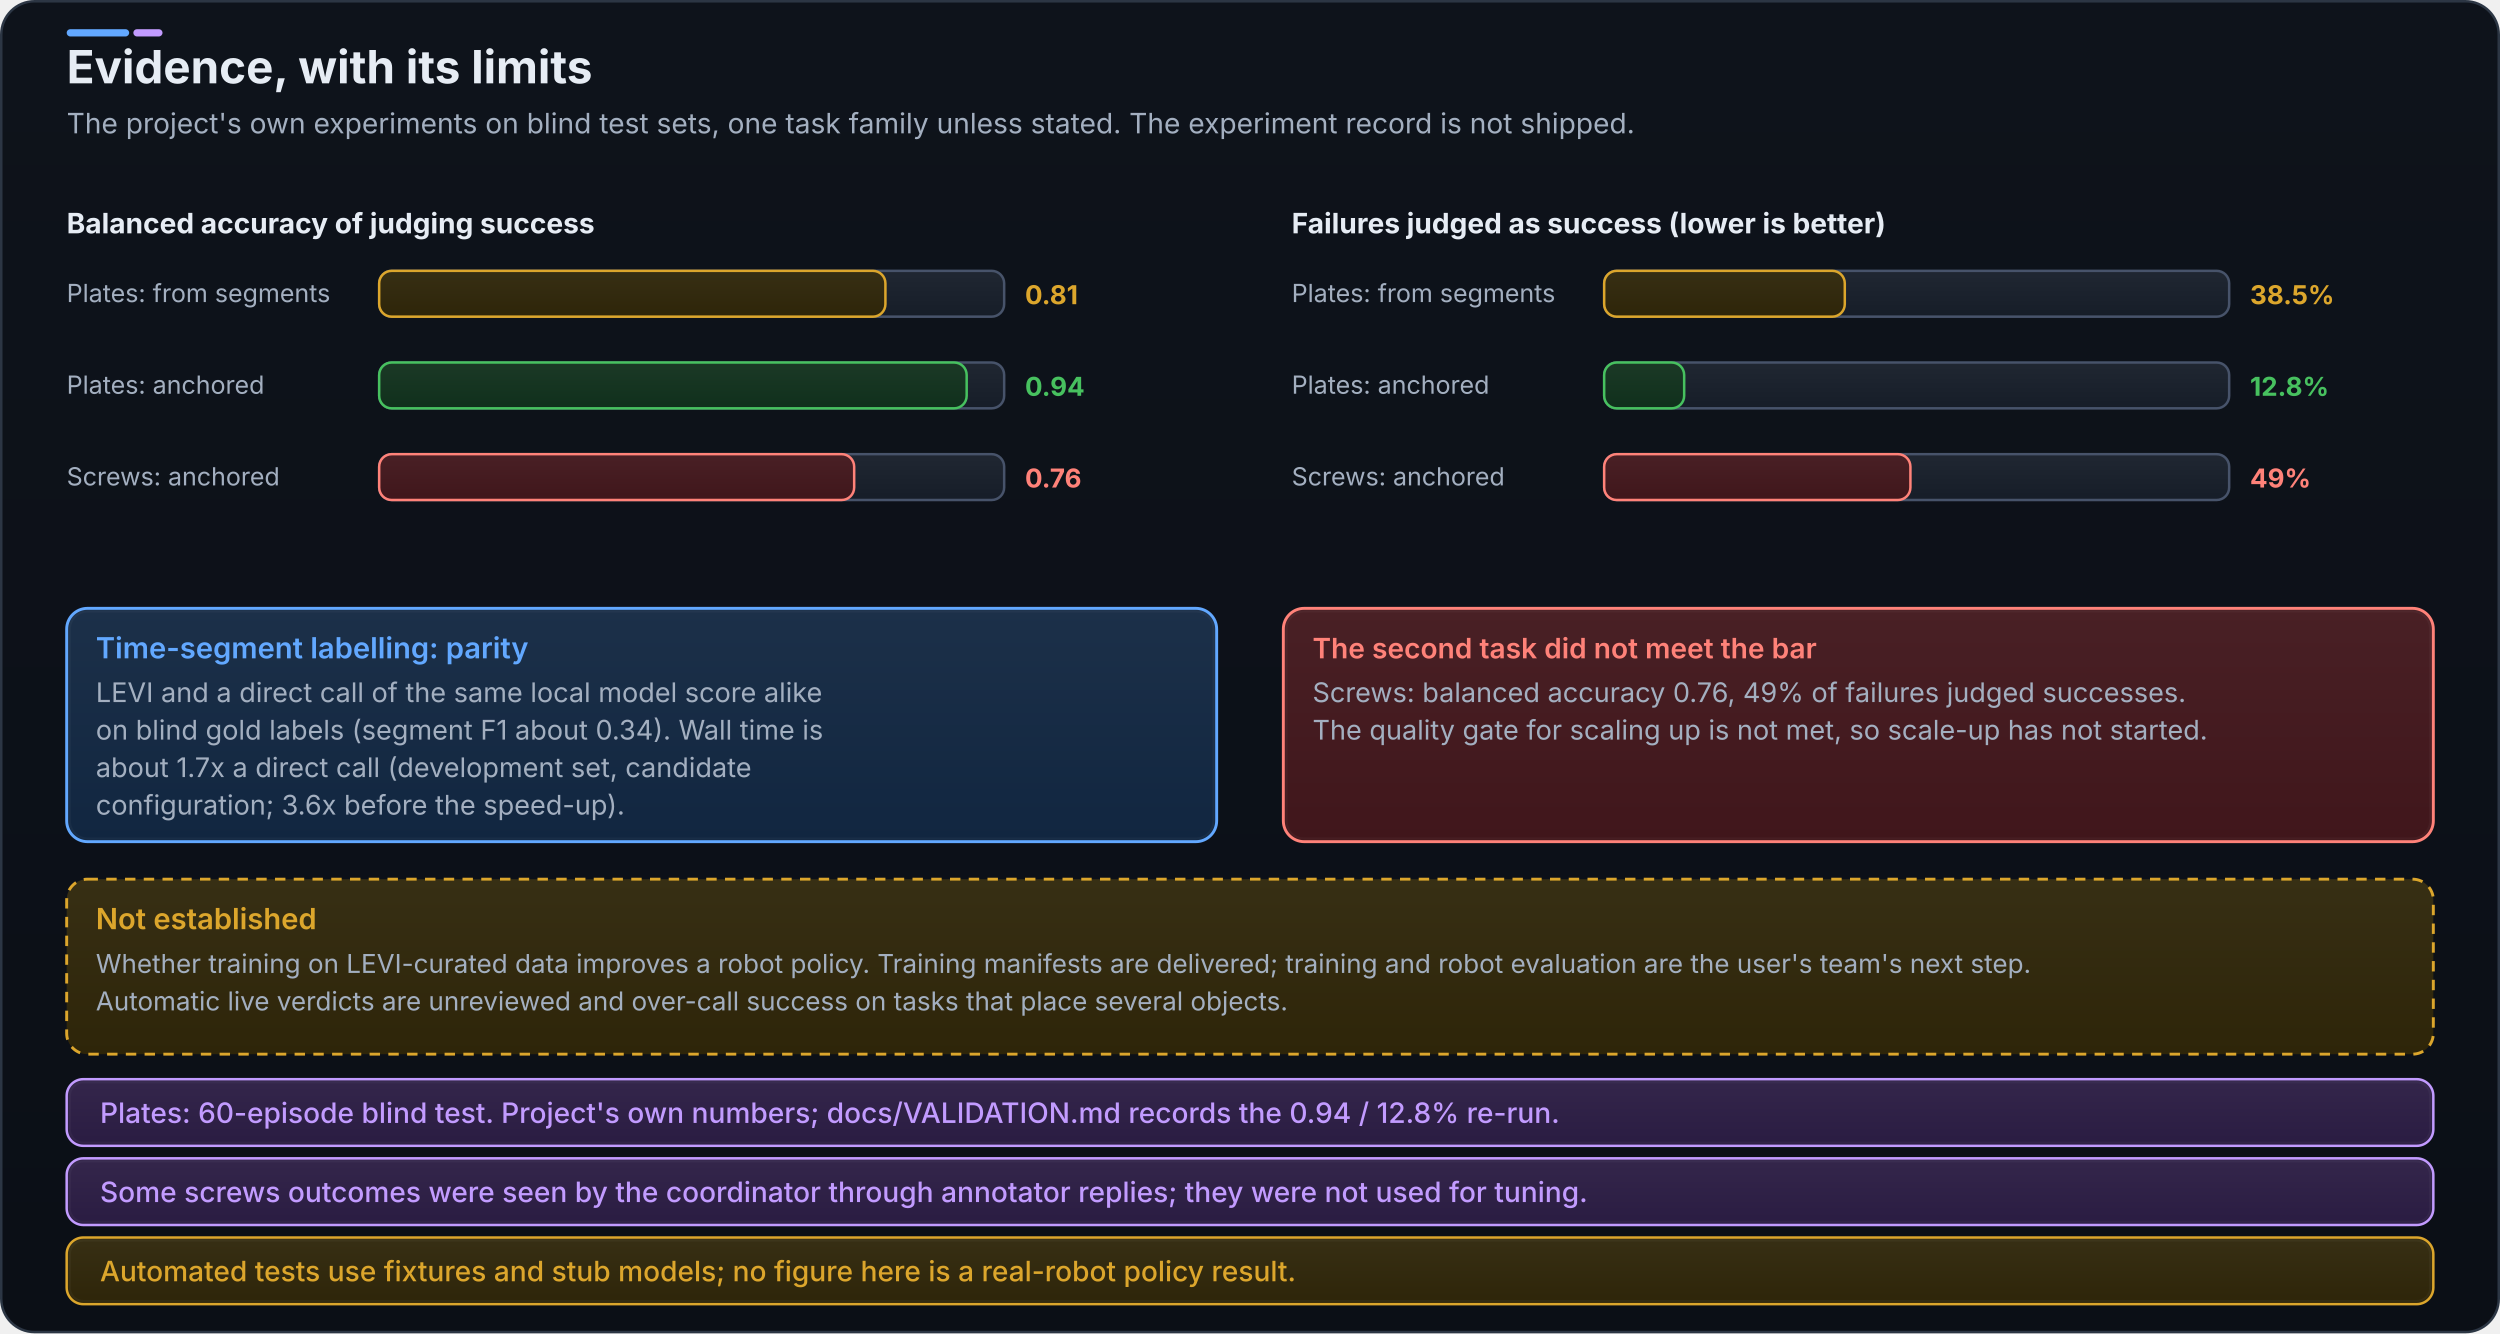
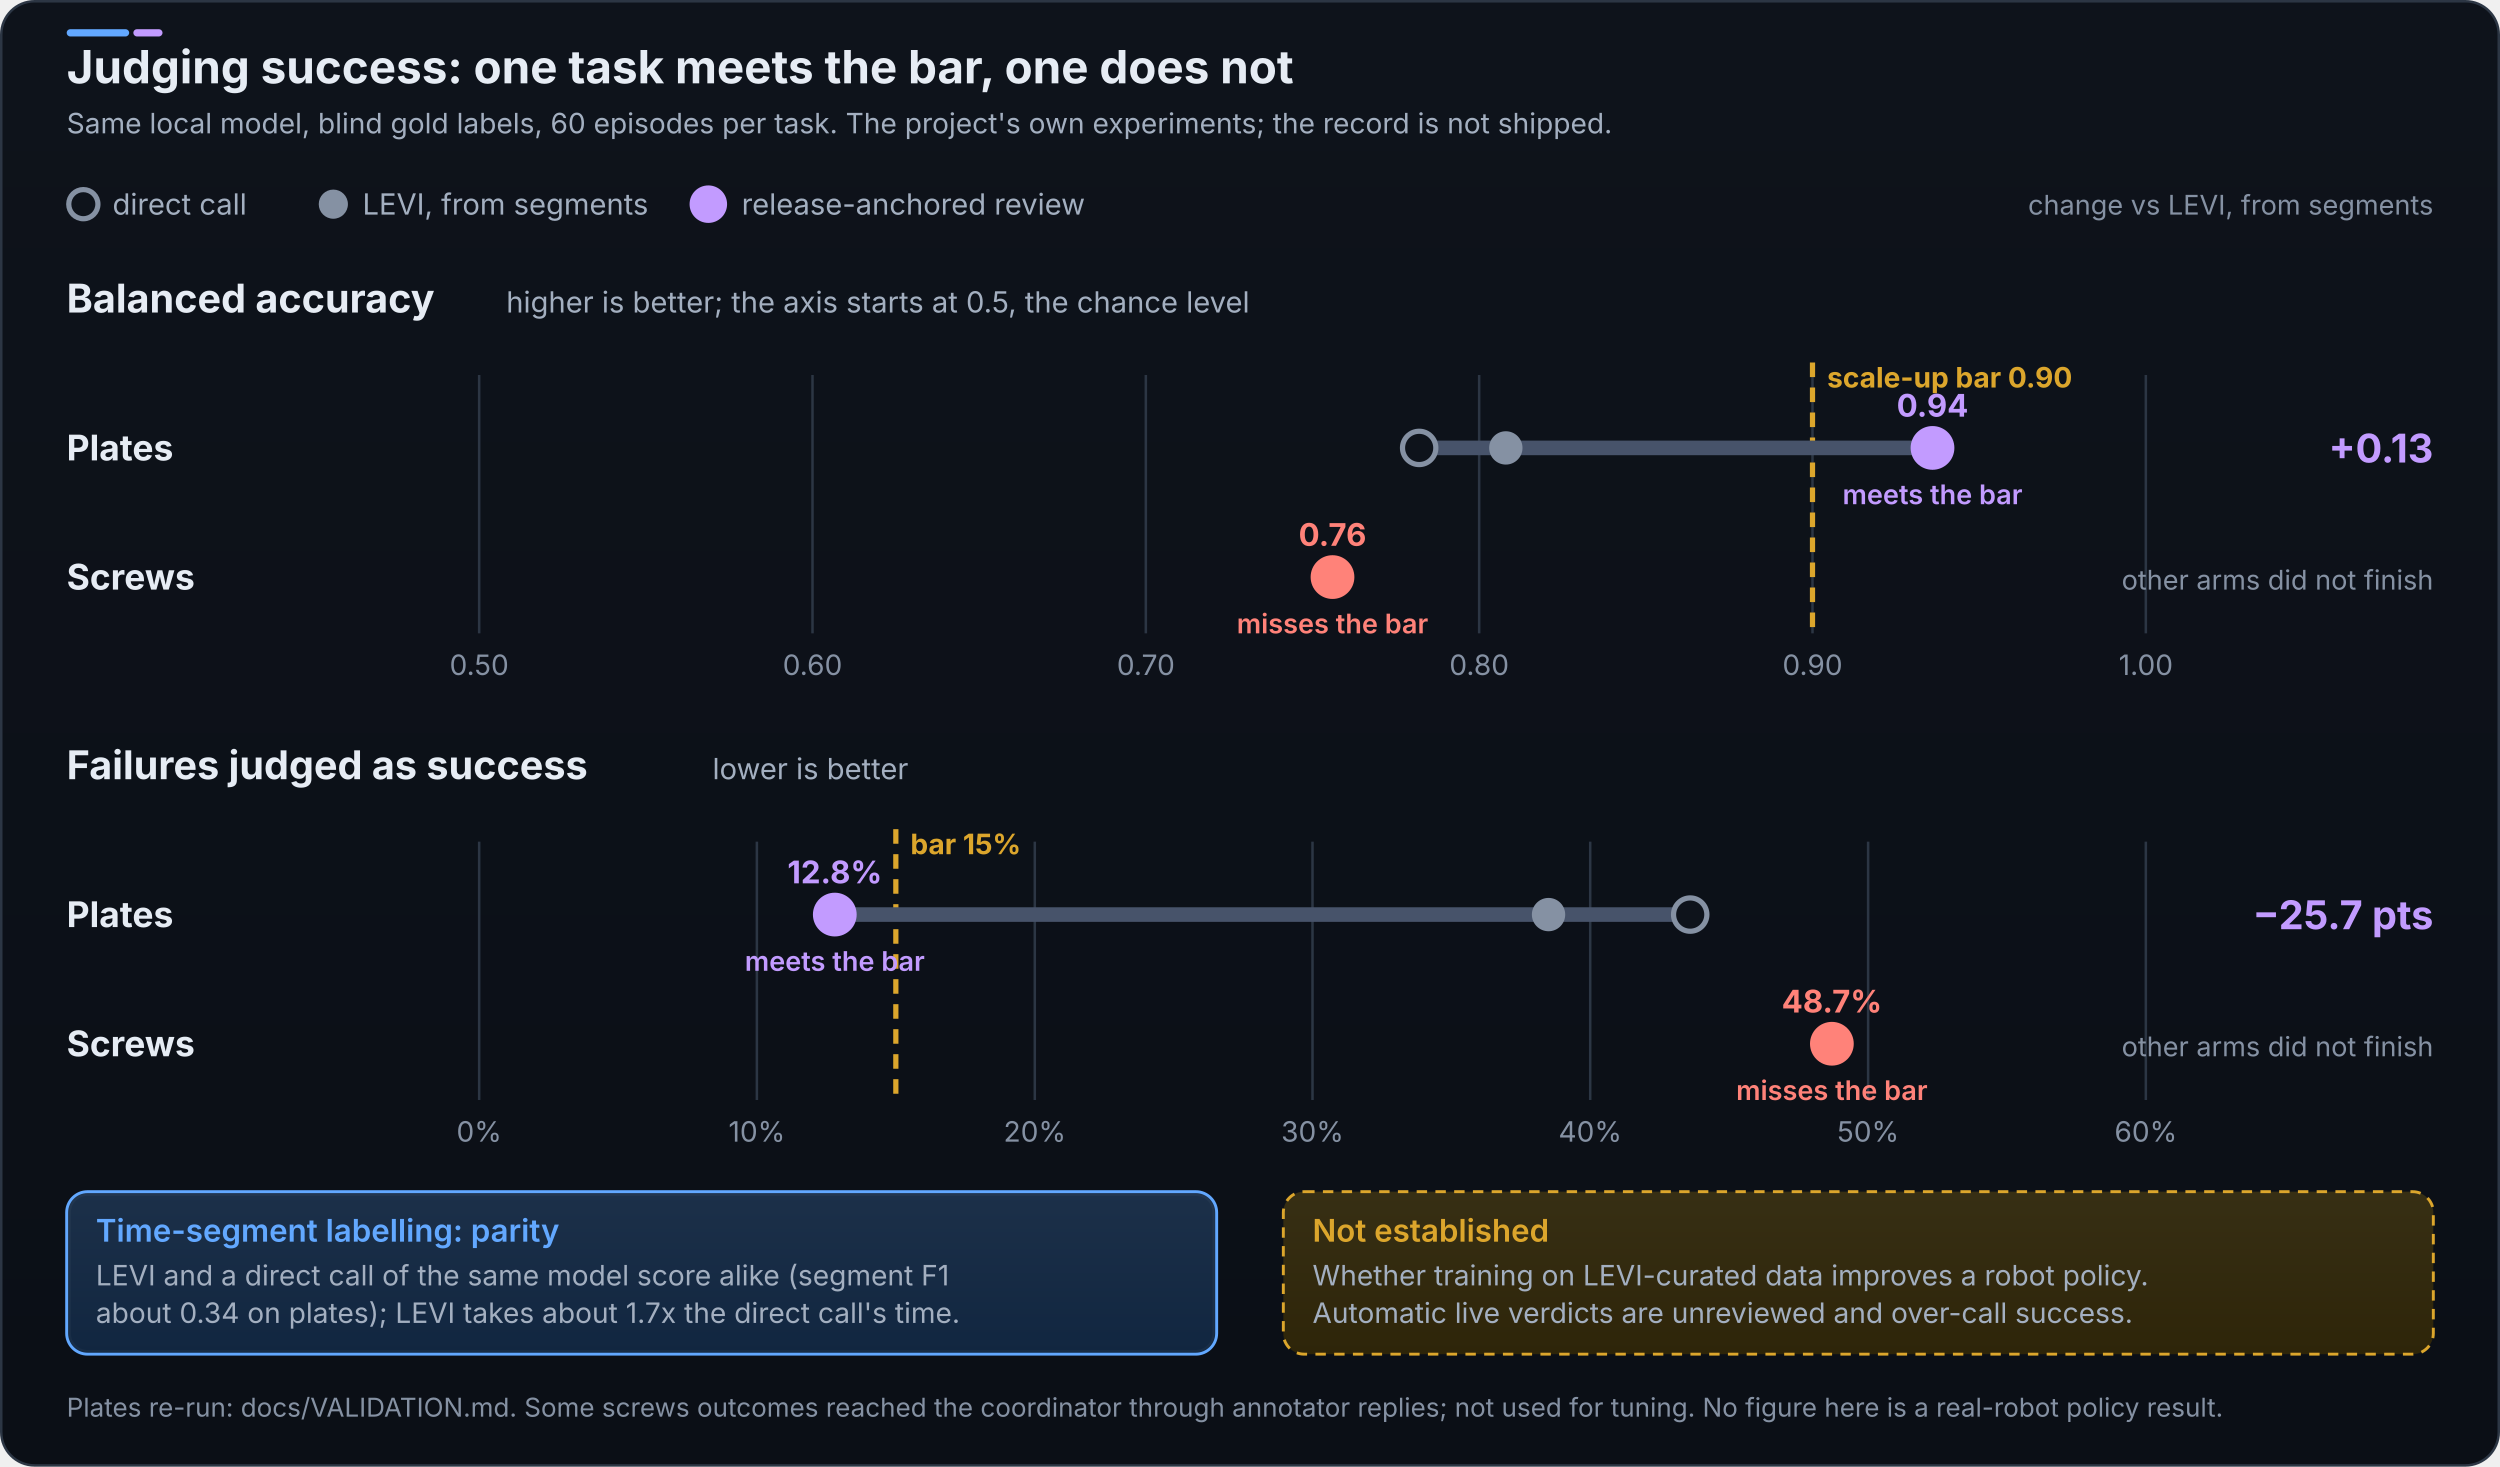
- <svg xmlns="http://www.w3.org/2000/svg" viewBox="0 0 1200 640" width="1200" height="640" role="img" aria-labelledby="t d">
+ <svg xmlns="http://www.w3.org/2000/svg" viewBox="0 0 1200 704" width="1200" height="704" role="img" aria-labelledby="t d">
  <defs>
    <style>@media (prefers-reduced-motion: reduce) { * { animation: none !important; } }</style>
-     <linearGradient id="g_box" x1="0" y1="0" x2="0" y2="1">
-       <stop offset="0" stop-color="#202732" />
-       <stop offset="1" stop-color="#161d28" />
-     </linearGradient>
-     <linearGradient id="g_danger" x1="0" y1="0" x2="0" y2="1">
-       <stop offset="0" stop-color="#492025" />
-       <stop offset="1" stop-color="#40161b" />
-     </linearGradient>
    <linearGradient id="g_gate" x1="0" y1="0" x2="0" y2="1">
      <stop offset="0" stop-color="#372f14" />
      <stop offset="1" stop-color="#2e2509" />
    </linearGradient>
    <linearGradient id="g_model" x1="0" y1="0" x2="0" y2="1">
      <stop offset="0" stop-color="#1c3049" />
      <stop offset="1" stop-color="#112640" />
    </linearGradient>
-     <linearGradient id="g_person" x1="0" y1="0" x2="0" y2="1">
-       <stop offset="0" stop-color="#1b3926" />
-       <stop offset="1" stop-color="#10301c" />
-     </linearGradient>
-     <linearGradient id="g_system" x1="0" y1="0" x2="0" y2="1">
-       <stop offset="0" stop-color="#34264b" />
-       <stop offset="1" stop-color="#2a1c42" />
-     </linearGradient>
    <linearGradient id="g_panel" x1="0" y1="0" x2="0" y2="1">
      <stop offset="0" stop-color="#0e131b" />
      <stop offset="1" stop-color="#0b0f16" />
    </linearGradient>
  </defs>
-   <rect x="0.6" y="0.6" width="1198.8" height="638.8" rx="16" fill="url(#g_panel)" stroke="#2c3644" stroke-width="1.2" />
+   <rect x="0.6" y="0.6" width="1198.8" height="702.8" rx="16" fill="url(#g_panel)" stroke="#2c3644" stroke-width="1.2" />
  <rect x="32" y="14" width="30" height="3.5" rx="1.75" fill="#62a8ff" />
  <rect x="64" y="14" width="14" height="3.5" rx="1.75" fill="#c29bff" />
-   <text x="32" y="40" font-family="Inter, -apple-system, 'Segoe UI', Roboto, 'Noto Sans', Helvetica, Arial, sans-serif" font-size="22" font-weight="700" text-anchor="start" fill="#e6ecf4">Evidence, with its limits</text>
-   <text x="32" y="64" font-family="Inter, -apple-system, 'Segoe UI', Roboto, 'Noto Sans', Helvetica, Arial, sans-serif" font-size="13.5" font-weight="400" text-anchor="start" fill="#a3afc0">The project's own experiments on blind test sets, one task family unless stated. The experiment record is not shipped.</text>
-   <text x="32" y="112" font-family="Inter, -apple-system, 'Segoe UI', Roboto, 'Noto Sans', Helvetica, Arial, sans-serif" font-size="13.5" font-weight="700" text-anchor="start" fill="#e6ecf4">Balanced accuracy of judging success</text>
-   <text x="32" y="145" font-family="Inter, -apple-system, 'Segoe UI', Roboto, 'Noto Sans', Helvetica, Arial, sans-serif" font-size="12" font-weight="400" text-anchor="start" fill="#a3afc0">Plates: from segments</text>
-   <rect x="182" y="130" width="300" height="22" rx="6" fill="url(#g_box)" stroke="#47536a" stroke-width="1.2" />
-   <rect x="182" y="130" width="243" height="22" rx="6" fill="url(#g_gate)" stroke="#dca62c" stroke-width="1.2" />
-   <text x="492" y="146" font-family="Inter, -apple-system, 'Segoe UI', Roboto, 'Noto Sans', Helvetica, Arial, sans-serif" font-size="12.5" font-weight="700" text-anchor="start" fill="#dca62c">0.81</text>
-   <text x="32" y="189" font-family="Inter, -apple-system, 'Segoe UI', Roboto, 'Noto Sans', Helvetica, Arial, sans-serif" font-size="12" font-weight="400" text-anchor="start" fill="#a3afc0">Plates: anchored</text>
-   <rect x="182" y="174" width="300" height="22" rx="6" fill="url(#g_box)" stroke="#47536a" stroke-width="1.2" />
-   <rect x="182" y="174" width="282.0" height="22" rx="6" fill="url(#g_person)" stroke="#47c15f" stroke-width="1.2" />
-   <text x="492" y="190" font-family="Inter, -apple-system, 'Segoe UI', Roboto, 'Noto Sans', Helvetica, Arial, sans-serif" font-size="12.5" font-weight="700" text-anchor="start" fill="#47c15f">0.94</text>
-   <text x="32" y="233" font-family="Inter, -apple-system, 'Segoe UI', Roboto, 'Noto Sans', Helvetica, Arial, sans-serif" font-size="12" font-weight="400" text-anchor="start" fill="#a3afc0">Screws: anchored</text>
-   <rect x="182" y="218" width="300" height="22" rx="6" fill="url(#g_box)" stroke="#47536a" stroke-width="1.2" />
-   <rect x="182" y="218" width="228.0" height="22" rx="6" fill="url(#g_danger)" stroke="#ff8279" stroke-width="1.2" />
-   <text x="492" y="234" font-family="Inter, -apple-system, 'Segoe UI', Roboto, 'Noto Sans', Helvetica, Arial, sans-serif" font-size="12.5" font-weight="700" text-anchor="start" fill="#ff8279">0.76</text>
-   <text x="620" y="112" font-family="Inter, -apple-system, 'Segoe UI', Roboto, 'Noto Sans', Helvetica, Arial, sans-serif" font-size="13.5" font-weight="700" text-anchor="start" fill="#e6ecf4">Failures judged as success (lower is better)</text>
-   <text x="620" y="145" font-family="Inter, -apple-system, 'Segoe UI', Roboto, 'Noto Sans', Helvetica, Arial, sans-serif" font-size="12" font-weight="400" text-anchor="start" fill="#a3afc0">Plates: from segments</text>
-   <rect x="770" y="130" width="300" height="22" rx="6" fill="url(#g_box)" stroke="#47536a" stroke-width="1.2" />
-   <rect x="770" y="130" width="115.5" height="22" rx="6" fill="url(#g_gate)" stroke="#dca62c" stroke-width="1.2" />
-   <text x="1080" y="146" font-family="Inter, -apple-system, 'Segoe UI', Roboto, 'Noto Sans', Helvetica, Arial, sans-serif" font-size="12.5" font-weight="700" text-anchor="start" fill="#dca62c">38.5%</text>
-   <text x="620" y="189" font-family="Inter, -apple-system, 'Segoe UI', Roboto, 'Noto Sans', Helvetica, Arial, sans-serif" font-size="12" font-weight="400" text-anchor="start" fill="#a3afc0">Plates: anchored</text>
-   <rect x="770" y="174" width="300" height="22" rx="6" fill="url(#g_box)" stroke="#47536a" stroke-width="1.2" />
-   <rect x="770" y="174" width="38.4" height="22" rx="6" fill="url(#g_person)" stroke="#47c15f" stroke-width="1.2" />
-   <text x="1080" y="190" font-family="Inter, -apple-system, 'Segoe UI', Roboto, 'Noto Sans', Helvetica, Arial, sans-serif" font-size="12.5" font-weight="700" text-anchor="start" fill="#47c15f">12.8%</text>
-   <text x="620" y="233" font-family="Inter, -apple-system, 'Segoe UI', Roboto, 'Noto Sans', Helvetica, Arial, sans-serif" font-size="12" font-weight="400" text-anchor="start" fill="#a3afc0">Screws: anchored</text>
-   <rect x="770" y="218" width="300" height="22" rx="6" fill="url(#g_box)" stroke="#47536a" stroke-width="1.2" />
-   <rect x="770" y="218" width="147.0" height="22" rx="6" fill="url(#g_danger)" stroke="#ff8279" stroke-width="1.2" />
-   <text x="1080" y="234" font-family="Inter, -apple-system, 'Segoe UI', Roboto, 'Noto Sans', Helvetica, Arial, sans-serif" font-size="12.5" font-weight="700" text-anchor="start" fill="#ff8279">49%</text>
-   <rect x="32" y="292" width="552" height="112" rx="10" fill="url(#g_model)" stroke="#62a8ff" stroke-width="1.4" />
-   <rect x="33.5" y="293.5" width="549" height="109" rx="8.5" fill="none" stroke="#ffffff" stroke-opacity="0.035" stroke-width="1" />
-   <text x="46" y="316" font-family="Inter, -apple-system, 'Segoe UI', Roboto, 'Noto Sans', Helvetica, Arial, sans-serif" font-size="14" font-weight="600" text-anchor="start" fill="#62a8ff">Time-segment labelling: parity</text>
-   <text x="46" y="337" font-family="Inter, -apple-system, 'Segoe UI', Roboto, 'Noto Sans', Helvetica, Arial, sans-serif" font-size="13" font-weight="400" text-anchor="start" fill="#a3afc0">LEVI and a direct call of the same local model score alike</text>
-   <text x="46" y="355" font-family="Inter, -apple-system, 'Segoe UI', Roboto, 'Noto Sans', Helvetica, Arial, sans-serif" font-size="13" font-weight="400" text-anchor="start" fill="#a3afc0">on blind gold labels (segment F1 about 0.34). Wall time is</text>
-   <text x="46" y="373" font-family="Inter, -apple-system, 'Segoe UI', Roboto, 'Noto Sans', Helvetica, Arial, sans-serif" font-size="13" font-weight="400" text-anchor="start" fill="#a3afc0">about 1.7x a direct call (development set, candidate</text>
-   <text x="46" y="391" font-family="Inter, -apple-system, 'Segoe UI', Roboto, 'Noto Sans', Helvetica, Arial, sans-serif" font-size="13" font-weight="400" text-anchor="start" fill="#a3afc0">configuration; 3.6x before the speed-up).</text>
-   <rect x="616" y="292" width="552" height="112" rx="10" fill="url(#g_danger)" stroke="#ff8279" stroke-width="1.4" />
-   <rect x="617.5" y="293.5" width="549" height="109" rx="8.5" fill="none" stroke="#ffffff" stroke-opacity="0.035" stroke-width="1" />
-   <text x="630" y="316" font-family="Inter, -apple-system, 'Segoe UI', Roboto, 'Noto Sans', Helvetica, Arial, sans-serif" font-size="13.5" font-weight="600" text-anchor="start" fill="#ff8279">The second task did not meet the bar</text>
-   <text x="630" y="337" font-family="Inter, -apple-system, 'Segoe UI', Roboto, 'Noto Sans', Helvetica, Arial, sans-serif" font-size="13" font-weight="400" text-anchor="start" fill="#a3afc0">Screws: balanced accuracy 0.76, 49% of failures judged successes.</text>
-   <text x="630" y="355" font-family="Inter, -apple-system, 'Segoe UI', Roboto, 'Noto Sans', Helvetica, Arial, sans-serif" font-size="13" font-weight="400" text-anchor="start" fill="#a3afc0">The quality gate for scaling up is not met, so scale-up has not started.</text>
-   <rect x="32" y="422" width="1136" height="84" rx="10" fill="url(#g_gate)" stroke="#dca62c" stroke-width="1.4" stroke-dasharray="5 4" />
-   <text x="46" y="446" font-family="Inter, -apple-system, 'Segoe UI', Roboto, 'Noto Sans', Helvetica, Arial, sans-serif" font-size="14" font-weight="600" text-anchor="start" fill="#dca62c">Not established</text>
-   <text x="46" y="467" font-family="Inter, -apple-system, 'Segoe UI', Roboto, 'Noto Sans', Helvetica, Arial, sans-serif" font-size="12.5" font-weight="400" text-anchor="start" fill="#a3afc0">Whether training on LEVI-curated data improves a robot policy. Training manifests are delivered; training and robot evaluation are the user's team's next step.</text>
-   <text x="46" y="485" font-family="Inter, -apple-system, 'Segoe UI', Roboto, 'Noto Sans', Helvetica, Arial, sans-serif" font-size="12.5" font-weight="400" text-anchor="start" fill="#a3afc0">Automatic live verdicts are unreviewed and over-call success on tasks that place several objects.</text>
-   <rect x="32" y="518" width="1136" height="32" rx="8" fill="url(#g_system)" stroke="#c29bff" stroke-width="1.2" />
-   <rect x="33.5" y="519.5" width="1133" height="29" rx="6.5" fill="none" stroke="#ffffff" stroke-opacity="0.035" stroke-width="1" />
-   <text x="48" y="539" font-family="Inter, -apple-system, 'Segoe UI', Roboto, 'Noto Sans', Helvetica, Arial, sans-serif" font-size="13.5" font-weight="500" text-anchor="start" fill="#c29bff">Plates: 60-episode blind test. Project's own numbers; docs/VALIDATION.md records the 0.94 / 12.8% re-run.</text>
-   <rect x="32" y="556" width="1136" height="32" rx="8" fill="url(#g_system)" stroke="#c29bff" stroke-width="1.2" />
-   <rect x="33.5" y="557.5" width="1133" height="29" rx="6.5" fill="none" stroke="#ffffff" stroke-opacity="0.035" stroke-width="1" />
-   <text x="48" y="577" font-family="Inter, -apple-system, 'Segoe UI', Roboto, 'Noto Sans', Helvetica, Arial, sans-serif" font-size="13.5" font-weight="500" text-anchor="start" fill="#c29bff">Some screws outcomes were seen by the coordinator through annotator replies; they were not used for tuning.</text>
-   <rect x="32" y="594" width="1136" height="32" rx="8" fill="url(#g_gate)" stroke="#dca62c" stroke-width="1.2" />
-   <rect x="33.5" y="595.5" width="1133" height="29" rx="6.5" fill="none" stroke="#ffffff" stroke-opacity="0.035" stroke-width="1" />
-   <text x="48" y="615" font-family="Inter, -apple-system, 'Segoe UI', Roboto, 'Noto Sans', Helvetica, Arial, sans-serif" font-size="13.5" font-weight="500" text-anchor="start" fill="#dca62c">Automated tests use fixtures and stub models; no figure here is a real-robot policy result.</text>
+   <text x="32" y="40" font-family="Inter, -apple-system, 'Segoe UI', Roboto, 'Noto Sans', Helvetica, Arial, sans-serif" font-size="22" font-weight="700" text-anchor="start" fill="#e6ecf4">Judging success: one task meets the bar, one does not</text>
+   <text x="32" y="64" font-family="Inter, -apple-system, 'Segoe UI', Roboto, 'Noto Sans', Helvetica, Arial, sans-serif" font-size="13.5" font-weight="400" text-anchor="start" fill="#a3afc0">Same local model, blind gold labels, 60 episodes per task. The project's own experiments; the record is not shipped.</text>
+   <circle cx="40" cy="98" r="7" fill="#0e131b" stroke="#8591a3" stroke-width="2.5" />
+   <text x="54" y="103" font-family="Inter, -apple-system, 'Segoe UI', Roboto, 'Noto Sans', Helvetica, Arial, sans-serif" font-size="14" font-weight="400" text-anchor="start" fill="#a3afc0">direct call</text>
+   <circle cx="160" cy="98" r="7" fill="#8591a3" />
+   <text x="174" y="103" font-family="Inter, -apple-system, 'Segoe UI', Roboto, 'Noto Sans', Helvetica, Arial, sans-serif" font-size="14" font-weight="400" text-anchor="start" fill="#a3afc0">LEVI, from segments</text>
+   <circle cx="340" cy="98" r="9" fill="#c29bff" />
+   <text x="356" y="103" font-family="Inter, -apple-system, 'Segoe UI', Roboto, 'Noto Sans', Helvetica, Arial, sans-serif" font-size="14" font-weight="400" text-anchor="start" fill="#a3afc0">release-anchored review</text>
+   <text x="1168" y="103" font-family="Inter, -apple-system, 'Segoe UI', Roboto, 'Noto Sans', Helvetica, Arial, sans-serif" font-size="13" font-weight="400" text-anchor="end" fill="#8591a3">change vs LEVI, from segments</text>
+   <text x="32" y="150" font-family="Inter, -apple-system, 'Segoe UI', Roboto, 'Noto Sans', Helvetica, Arial, sans-serif" font-size="19" font-weight="700" text-anchor="start" fill="#e6ecf4">Balanced accuracy</text>
+   <text x="243" y="150" font-family="Inter, -apple-system, 'Segoe UI', Roboto, 'Noto Sans', Helvetica, Arial, sans-serif" font-size="14" font-weight="400" text-anchor="start" fill="#a3afc0">higher is better; the axis starts at 0.5, the chance level</text>
+   <line x1="230.0" y1="180" x2="230.0" y2="304" stroke="#2c3644" stroke-width="1.2" />
+   <text x="230.0" y="324" font-family="Inter, -apple-system, 'Segoe UI', Roboto, 'Noto Sans', Helvetica, Arial, sans-serif" font-size="13.5" font-weight="400" text-anchor="middle" fill="#8591a3">0.50</text>
+   <line x1="390.0" y1="180" x2="390.0" y2="304" stroke="#2c3644" stroke-width="1.2" />
+   <text x="390.0" y="324" font-family="Inter, -apple-system, 'Segoe UI', Roboto, 'Noto Sans', Helvetica, Arial, sans-serif" font-size="13.5" font-weight="400" text-anchor="middle" fill="#8591a3">0.60</text>
+   <line x1="550.0" y1="180" x2="550.0" y2="304" stroke="#2c3644" stroke-width="1.2" />
+   <text x="550.0" y="324" font-family="Inter, -apple-system, 'Segoe UI', Roboto, 'Noto Sans', Helvetica, Arial, sans-serif" font-size="13.5" font-weight="400" text-anchor="middle" fill="#8591a3">0.70</text>
+   <line x1="710.0" y1="180" x2="710.0" y2="304" stroke="#2c3644" stroke-width="1.2" />
+   <text x="710.0" y="324" font-family="Inter, -apple-system, 'Segoe UI', Roboto, 'Noto Sans', Helvetica, Arial, sans-serif" font-size="13.5" font-weight="400" text-anchor="middle" fill="#8591a3">0.80</text>
+   <line x1="870.0" y1="180" x2="870.0" y2="304" stroke="#2c3644" stroke-width="1.2" />
+   <text x="870.0" y="324" font-family="Inter, -apple-system, 'Segoe UI', Roboto, 'Noto Sans', Helvetica, Arial, sans-serif" font-size="13.5" font-weight="400" text-anchor="middle" fill="#8591a3">0.90</text>
+   <line x1="1030.0" y1="180" x2="1030.0" y2="304" stroke="#2c3644" stroke-width="1.2" />
+   <text x="1030.0" y="324" font-family="Inter, -apple-system, 'Segoe UI', Roboto, 'Noto Sans', Helvetica, Arial, sans-serif" font-size="13.5" font-weight="400" text-anchor="middle" fill="#8591a3">1.00</text>
+   <line x1="870.0" y1="174" x2="870.0" y2="304" stroke="#dca62c" stroke-width="2.5" stroke-dasharray="7 5" />
+   <text x="877.0" y="186" font-family="Inter, -apple-system, 'Segoe UI', Roboto, 'Noto Sans', Helvetica, Arial, sans-serif" font-size="13.5" font-weight="700" text-anchor="start" fill="#dca62c">scale-up bar 0.90</text>
+   <text x="32" y="221.0" font-family="Inter, -apple-system, 'Segoe UI', Roboto, 'Noto Sans', Helvetica, Arial, sans-serif" font-size="17" font-weight="700" text-anchor="start" fill="#e6ecf4">Plates</text>
+   <line x1="681.2" y1="215.0" x2="927.6" y2="215.0" stroke="#47536a" stroke-width="7" stroke-linecap="round" />
+   <circle cx="681.2" cy="215.0" r="8" fill="#0e131b" stroke="#8591a3" stroke-width="2.5" />
+   <circle cx="722.8" cy="215.0" r="8" fill="#8591a3" />
+   <text x="1168" y="222.0" font-family="Inter, -apple-system, 'Segoe UI', Roboto, 'Noto Sans', Helvetica, Arial, sans-serif" font-size="19" font-weight="700" text-anchor="end" fill="#c29bff">+0.13</text>
+   <circle cx="927.6" cy="215.0" r="10.5" fill="#c29bff" />
+   <text x="927.6" y="200.0" font-family="Inter, -apple-system, 'Segoe UI', Roboto, 'Noto Sans', Helvetica, Arial, sans-serif" font-size="15" font-weight="700" text-anchor="middle" fill="#c29bff">0.94</text>
+   <text x="927.6" y="242.0" font-family="Inter, -apple-system, 'Segoe UI', Roboto, 'Noto Sans', Helvetica, Arial, sans-serif" font-size="13" font-weight="600" text-anchor="middle" fill="#c29bff">meets the bar</text>
+   <text x="32" y="283.0" font-family="Inter, -apple-system, 'Segoe UI', Roboto, 'Noto Sans', Helvetica, Arial, sans-serif" font-size="17" font-weight="700" text-anchor="start" fill="#e6ecf4">Screws</text>
+   <text x="1168" y="283.0" font-family="Inter, -apple-system, 'Segoe UI', Roboto, 'Noto Sans', Helvetica, Arial, sans-serif" font-size="13" font-weight="400" text-anchor="end" fill="#8591a3">other arms did not finish</text>
+   <circle cx="639.6" cy="277.0" r="10.5" fill="#ff8279" />
+   <text x="639.6" y="262.0" font-family="Inter, -apple-system, 'Segoe UI', Roboto, 'Noto Sans', Helvetica, Arial, sans-serif" font-size="15" font-weight="700" text-anchor="middle" fill="#ff8279">0.76</text>
+   <text x="639.6" y="304.0" font-family="Inter, -apple-system, 'Segoe UI', Roboto, 'Noto Sans', Helvetica, Arial, sans-serif" font-size="13" font-weight="600" text-anchor="middle" fill="#ff8279">misses the bar</text>
+   <text x="32" y="374" font-family="Inter, -apple-system, 'Segoe UI', Roboto, 'Noto Sans', Helvetica, Arial, sans-serif" font-size="19" font-weight="700" text-anchor="start" fill="#e6ecf4">Failures judged as success</text>
+   <text x="342" y="374" font-family="Inter, -apple-system, 'Segoe UI', Roboto, 'Noto Sans', Helvetica, Arial, sans-serif" font-size="14" font-weight="400" text-anchor="start" fill="#a3afc0">lower is better</text>
+   <line x1="230.0" y1="404" x2="230.0" y2="528" stroke="#2c3644" stroke-width="1.2" />
+   <text x="230.0" y="548" font-family="Inter, -apple-system, 'Segoe UI', Roboto, 'Noto Sans', Helvetica, Arial, sans-serif" font-size="13.5" font-weight="400" text-anchor="middle" fill="#8591a3">0%</text>
+   <line x1="363.3" y1="404" x2="363.3" y2="528" stroke="#2c3644" stroke-width="1.2" />
+   <text x="363.3" y="548" font-family="Inter, -apple-system, 'Segoe UI', Roboto, 'Noto Sans', Helvetica, Arial, sans-serif" font-size="13.5" font-weight="400" text-anchor="middle" fill="#8591a3">10%</text>
+   <line x1="496.7" y1="404" x2="496.7" y2="528" stroke="#2c3644" stroke-width="1.2" />
+   <text x="496.7" y="548" font-family="Inter, -apple-system, 'Segoe UI', Roboto, 'Noto Sans', Helvetica, Arial, sans-serif" font-size="13.5" font-weight="400" text-anchor="middle" fill="#8591a3">20%</text>
+   <line x1="630.0" y1="404" x2="630.0" y2="528" stroke="#2c3644" stroke-width="1.2" />
+   <text x="630.0" y="548" font-family="Inter, -apple-system, 'Segoe UI', Roboto, 'Noto Sans', Helvetica, Arial, sans-serif" font-size="13.5" font-weight="400" text-anchor="middle" fill="#8591a3">30%</text>
+   <line x1="763.3" y1="404" x2="763.3" y2="528" stroke="#2c3644" stroke-width="1.2" />
+   <text x="763.3" y="548" font-family="Inter, -apple-system, 'Segoe UI', Roboto, 'Noto Sans', Helvetica, Arial, sans-serif" font-size="13.5" font-weight="400" text-anchor="middle" fill="#8591a3">40%</text>
+   <line x1="896.7" y1="404" x2="896.7" y2="528" stroke="#2c3644" stroke-width="1.2" />
+   <text x="896.7" y="548" font-family="Inter, -apple-system, 'Segoe UI', Roboto, 'Noto Sans', Helvetica, Arial, sans-serif" font-size="13.5" font-weight="400" text-anchor="middle" fill="#8591a3">50%</text>
+   <line x1="1030.0" y1="404" x2="1030.0" y2="528" stroke="#2c3644" stroke-width="1.2" />
+   <text x="1030.0" y="548" font-family="Inter, -apple-system, 'Segoe UI', Roboto, 'Noto Sans', Helvetica, Arial, sans-serif" font-size="13.5" font-weight="400" text-anchor="middle" fill="#8591a3">60%</text>
+   <line x1="430.0" y1="398" x2="430.0" y2="528" stroke="#dca62c" stroke-width="2.5" stroke-dasharray="7 5" />
+   <text x="437.0" y="410" font-family="Inter, -apple-system, 'Segoe UI', Roboto, 'Noto Sans', Helvetica, Arial, sans-serif" font-size="13.5" font-weight="700" text-anchor="start" fill="#dca62c">bar 15%</text>
+   <text x="32" y="445.0" font-family="Inter, -apple-system, 'Segoe UI', Roboto, 'Noto Sans', Helvetica, Arial, sans-serif" font-size="17" font-weight="700" text-anchor="start" fill="#e6ecf4">Plates</text>
+   <line x1="400.7" y1="439.0" x2="811.3" y2="439.0" stroke="#47536a" stroke-width="7" stroke-linecap="round" />
+   <circle cx="811.3" cy="439.0" r="8" fill="#0e131b" stroke="#8591a3" stroke-width="2.5" />
+   <circle cx="743.3" cy="439.0" r="8" fill="#8591a3" />
+   <text x="1168" y="446.0" font-family="Inter, -apple-system, 'Segoe UI', Roboto, 'Noto Sans', Helvetica, Arial, sans-serif" font-size="19" font-weight="700" text-anchor="end" fill="#c29bff">−25.7 pts</text>
+   <circle cx="400.7" cy="439.0" r="10.5" fill="#c29bff" />
+   <text x="400.7" y="424.0" font-family="Inter, -apple-system, 'Segoe UI', Roboto, 'Noto Sans', Helvetica, Arial, sans-serif" font-size="15" font-weight="700" text-anchor="middle" fill="#c29bff">12.8%</text>
+   <text x="400.7" y="466.0" font-family="Inter, -apple-system, 'Segoe UI', Roboto, 'Noto Sans', Helvetica, Arial, sans-serif" font-size="13" font-weight="600" text-anchor="middle" fill="#c29bff">meets the bar</text>
+   <text x="32" y="507.0" font-family="Inter, -apple-system, 'Segoe UI', Roboto, 'Noto Sans', Helvetica, Arial, sans-serif" font-size="17" font-weight="700" text-anchor="start" fill="#e6ecf4">Screws</text>
+   <text x="1168" y="507.0" font-family="Inter, -apple-system, 'Segoe UI', Roboto, 'Noto Sans', Helvetica, Arial, sans-serif" font-size="13" font-weight="400" text-anchor="end" fill="#8591a3">other arms did not finish</text>
+   <circle cx="879.3" cy="501.0" r="10.5" fill="#ff8279" />
+   <text x="879.3" y="486.0" font-family="Inter, -apple-system, 'Segoe UI', Roboto, 'Noto Sans', Helvetica, Arial, sans-serif" font-size="15" font-weight="700" text-anchor="middle" fill="#ff8279">48.7%</text>
+   <text x="879.3" y="528.0" font-family="Inter, -apple-system, 'Segoe UI', Roboto, 'Noto Sans', Helvetica, Arial, sans-serif" font-size="13" font-weight="600" text-anchor="middle" fill="#ff8279">misses the bar</text>
+   <rect x="32" y="572" width="552" height="78" rx="10" fill="url(#g_model)" stroke="#62a8ff" stroke-width="1.4" />
+   <rect x="33.5" y="573.5" width="549" height="75" rx="8.5" fill="none" stroke="#ffffff" stroke-opacity="0.035" stroke-width="1" />
+   <text x="46" y="596" font-family="Inter, -apple-system, 'Segoe UI', Roboto, 'Noto Sans', Helvetica, Arial, sans-serif" font-size="15" font-weight="600" text-anchor="start" fill="#62a8ff">Time-segment labelling: parity</text>
+   <text x="46" y="617" font-family="Inter, -apple-system, 'Segoe UI', Roboto, 'Noto Sans', Helvetica, Arial, sans-serif" font-size="13.5" font-weight="400" text-anchor="start" fill="#a3afc0">LEVI and a direct call of the same model score alike (segment F1</text>
+   <text x="46" y="635" font-family="Inter, -apple-system, 'Segoe UI', Roboto, 'Noto Sans', Helvetica, Arial, sans-serif" font-size="13.5" font-weight="400" text-anchor="start" fill="#a3afc0">about 0.34 on plates); LEVI takes about 1.7x the direct call's time.</text>
+   <rect x="616" y="572" width="552" height="78" rx="10" fill="url(#g_gate)" stroke="#dca62c" stroke-width="1.4" stroke-dasharray="5 4" />
+   <text x="630" y="596" font-family="Inter, -apple-system, 'Segoe UI', Roboto, 'Noto Sans', Helvetica, Arial, sans-serif" font-size="15" font-weight="600" text-anchor="start" fill="#dca62c">Not established</text>
+   <text x="630" y="617" font-family="Inter, -apple-system, 'Segoe UI', Roboto, 'Noto Sans', Helvetica, Arial, sans-serif" font-size="13.5" font-weight="400" text-anchor="start" fill="#a3afc0">Whether training on LEVI-curated data improves a robot policy.</text>
+   <text x="630" y="635" font-family="Inter, -apple-system, 'Segoe UI', Roboto, 'Noto Sans', Helvetica, Arial, sans-serif" font-size="13.5" font-weight="400" text-anchor="start" fill="#a3afc0">Automatic live verdicts are unreviewed and over-call success.</text>
+   <text x="32" y="680" font-family="Inter, -apple-system, 'Segoe UI', Roboto, 'Noto Sans', Helvetica, Arial, sans-serif" font-size="12.5" font-weight="400" text-anchor="start" fill="#8591a3">Plates re-run: docs/VALIDATION.md. Some screws outcomes reached the coordinator through annotator replies; not used for tuning. No figure here is a real-robot policy result.</text>
</svg>
